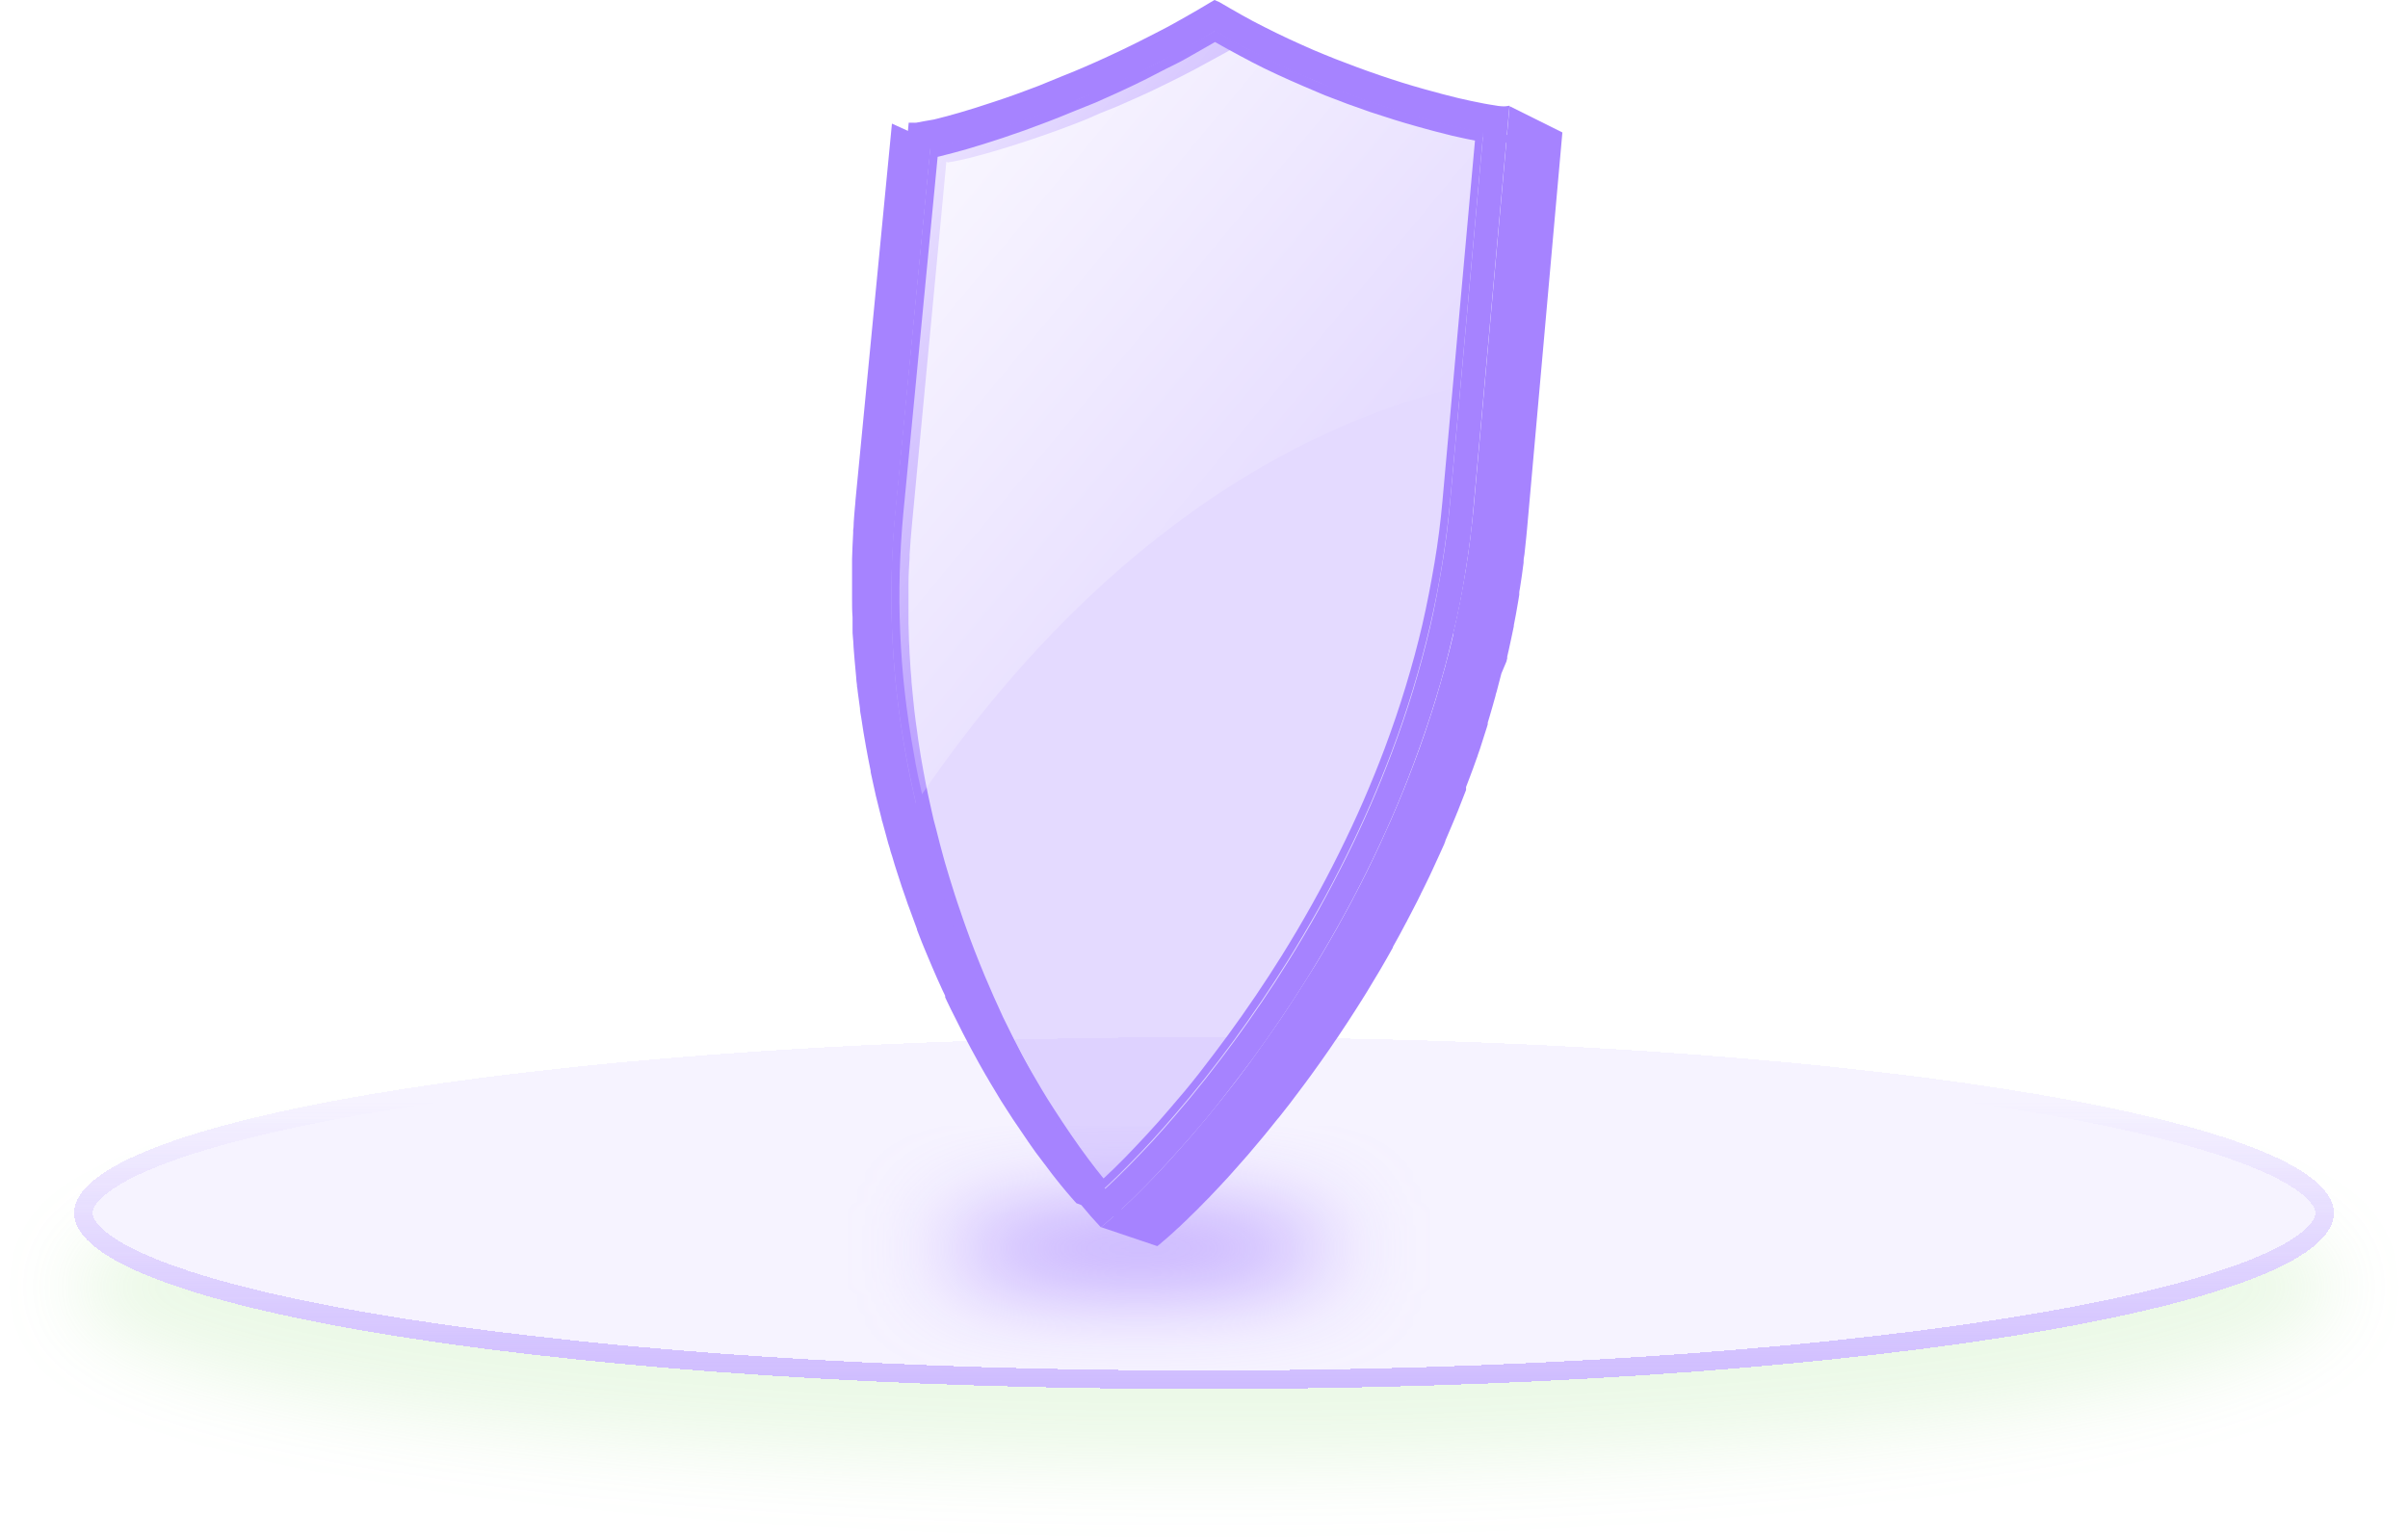
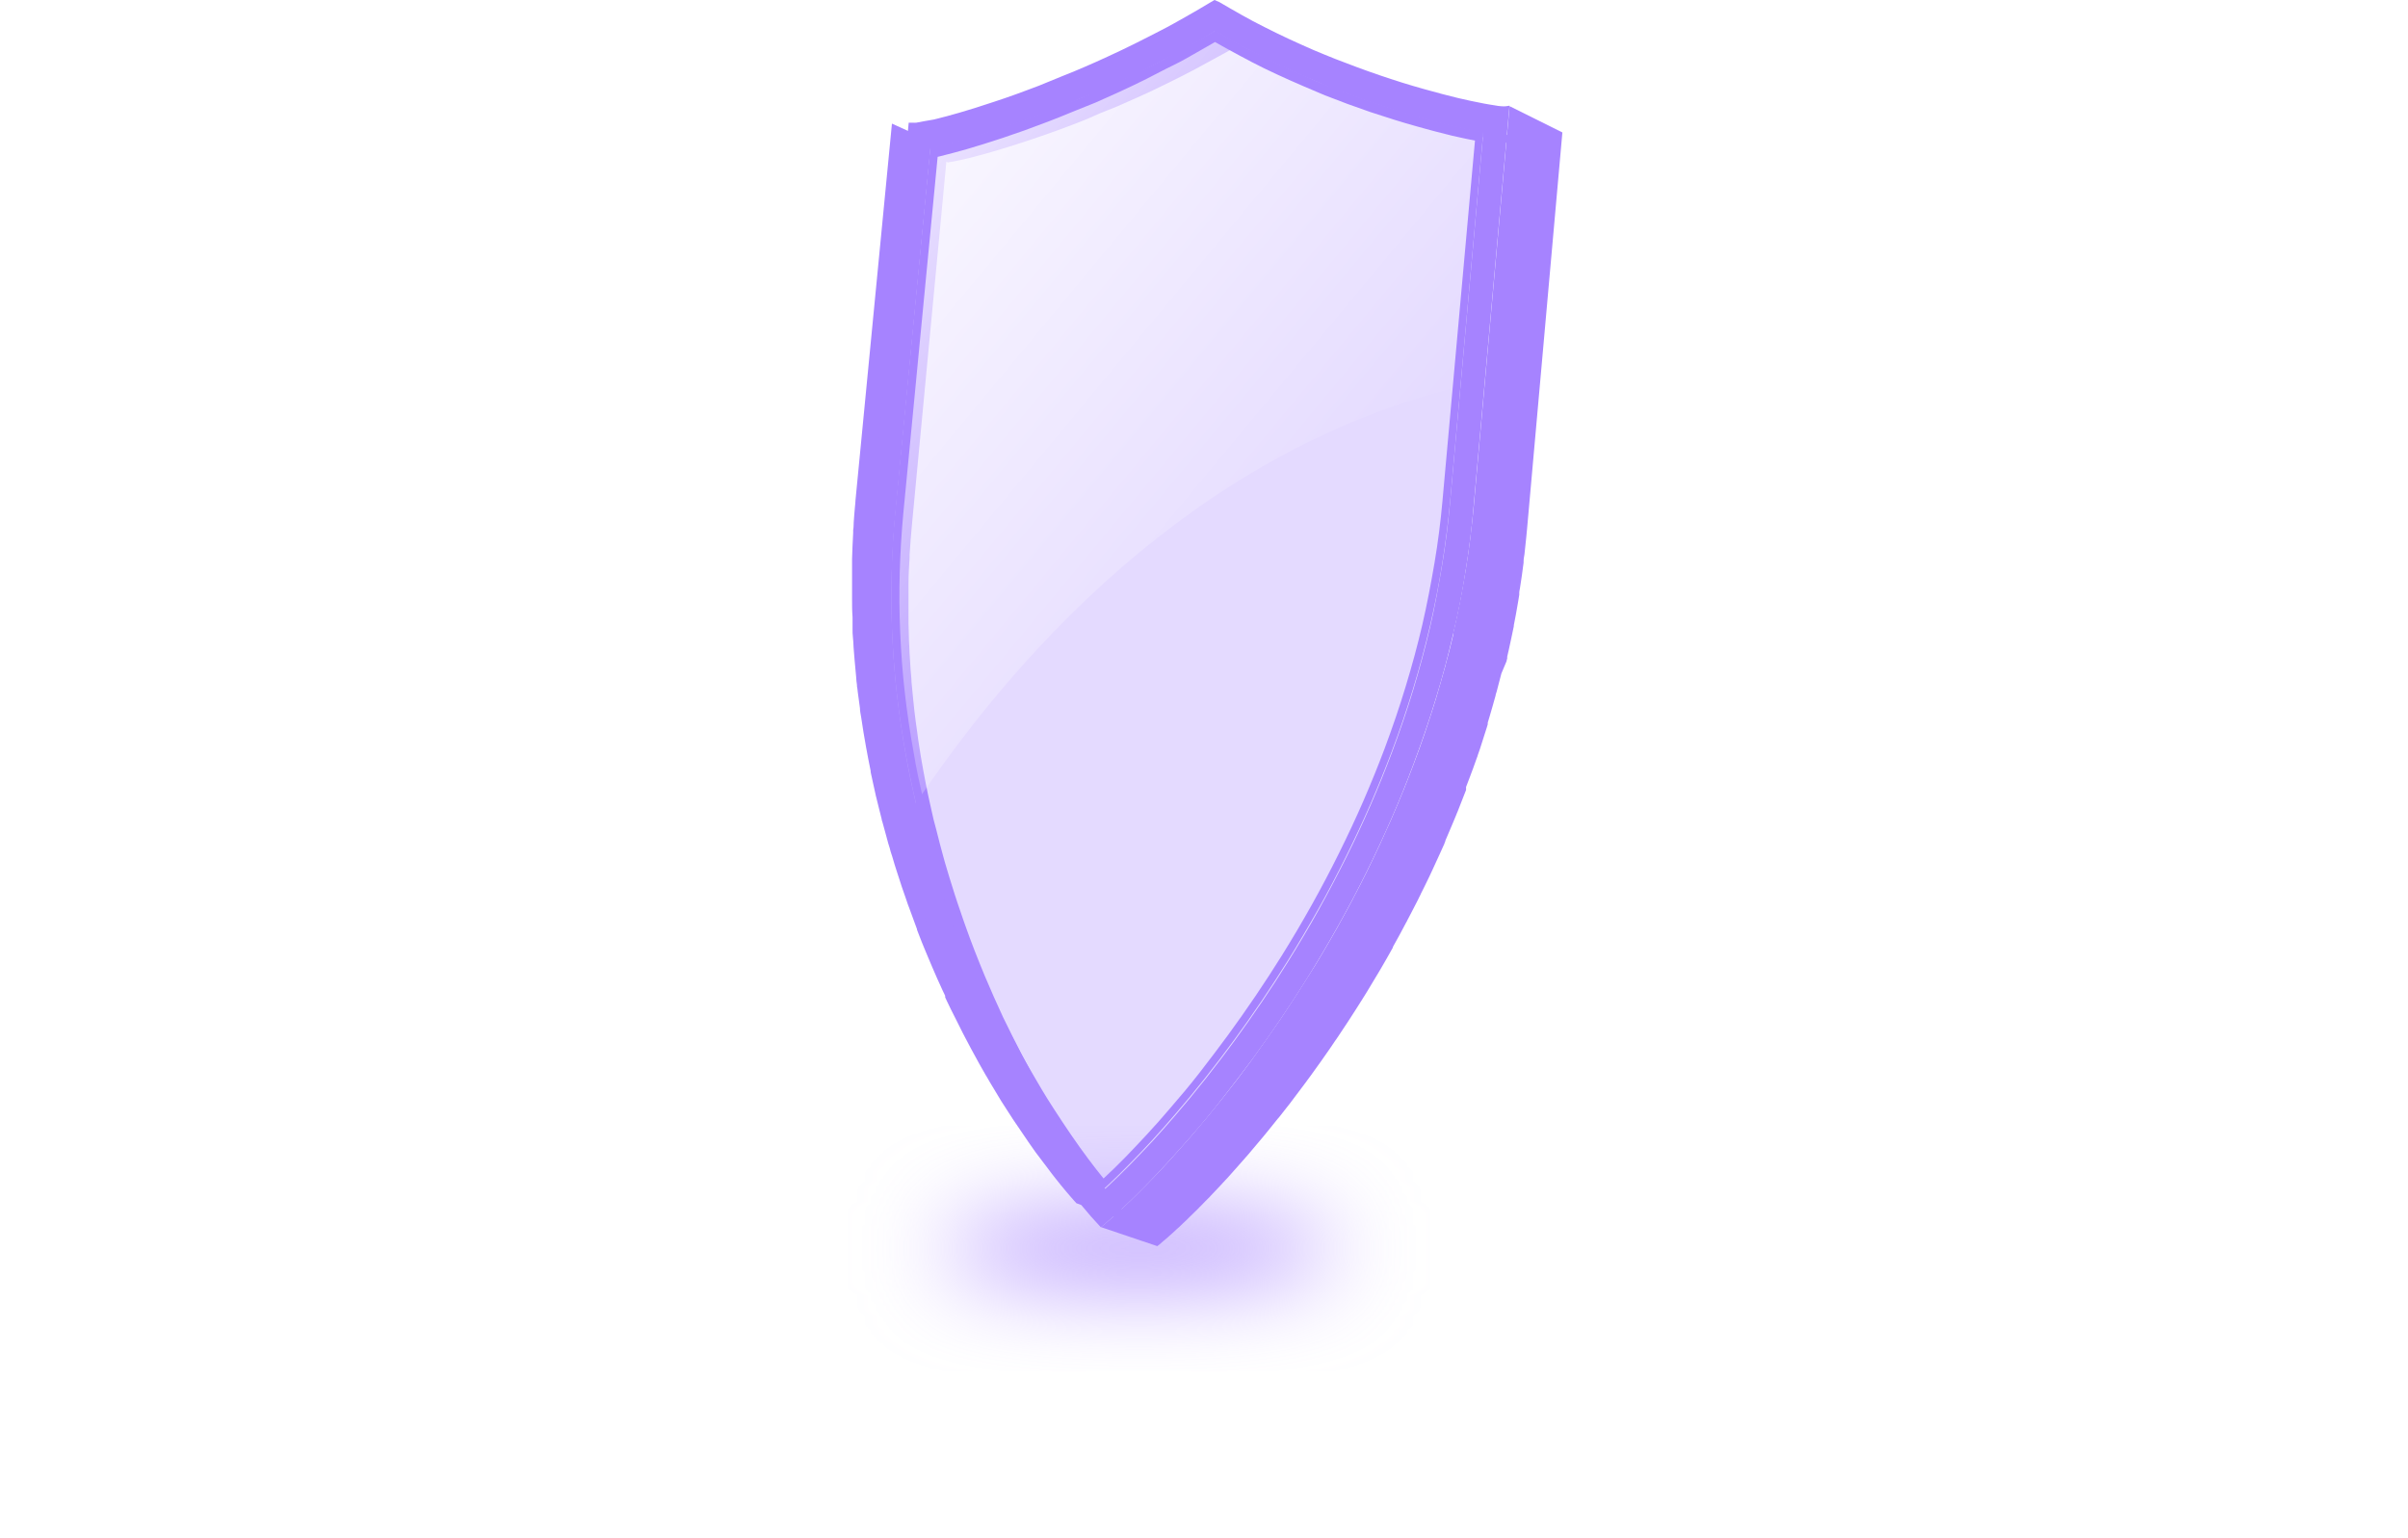
<svg xmlns="http://www.w3.org/2000/svg" width="130" height="83" viewBox="0 0 130 83" fill="none">
-   <g filter="url(#filter0_d_6619_2261)">
-     <ellipse cx="65" cy="65.5" rx="61" ry="9.5" fill="#A683FF" fill-opacity="0.1" shape-rendering="crispEdges" />
-     <path d="M65 56.5C81.827 56.5 97.05 57.562 108.057 59.276C113.564 60.134 117.992 61.152 121.033 62.272C122.557 62.832 123.703 63.408 124.458 63.983C125.224 64.566 125.5 65.077 125.5 65.5C125.5 65.923 125.224 66.434 124.458 67.017C123.703 67.591 122.557 68.168 121.033 68.728C117.992 69.848 113.564 70.866 108.057 71.724C97.05 73.438 81.827 74.5 65 74.5C48.173 74.5 32.95 73.438 21.943 71.724C16.436 70.866 12.008 69.848 8.967 68.728C7.443 68.168 6.297 67.591 5.542 67.017C4.776 66.434 4.5 65.923 4.5 65.5C4.5 65.077 4.776 64.566 5.542 63.983C6.297 63.408 7.443 62.832 8.967 62.272C12.008 61.152 16.436 60.134 21.943 59.276C32.95 57.562 48.173 56.5 65 56.5Z" stroke="url(#paint0_linear_6619_2261)" stroke-opacity="0.5" shape-rendering="crispEdges" />
-   </g>
  <g filter="url(#filter1_f_6619_2261)">
    <ellipse cx="61.494" cy="67.411" rx="10.726" ry="1.589" fill="#A683FF" />
  </g>
  <path d="M64.236 0.825C63.81 1.096 63.342 1.337 62.882 1.619C62.423 1.9 61.963 2.131 61.495 2.377C61.027 2.623 60.55 2.889 60.069 3.104C59.589 3.319 59.099 3.57 58.61 3.801L57.376 4.349C56.95 4.528 56.546 4.702 56.129 4.861C55.712 5.02 55.278 5.199 54.852 5.374C54.427 5.548 54.001 5.691 53.576 5.84L52.393 6.25L51.363 6.582L50.512 6.839L49.827 7.028L49.303 7.166L48.835 7.279L48.44 7.361L48.129 7.412L51.167 8.77L51.478 8.719L51.874 8.637L52.337 8.529L52.861 8.391C53.057 8.339 53.286 8.278 53.542 8.201C53.797 8.124 54.086 8.042 54.393 7.945C54.699 7.848 55.052 7.74 55.418 7.617C55.784 7.494 56.184 7.361 56.601 7.213C57.018 7.064 57.453 6.91 57.857 6.752C58.261 6.593 58.708 6.429 59.108 6.239C59.508 6.05 59.959 5.901 60.355 5.727C60.75 5.553 61.176 5.368 61.58 5.184C62.074 4.959 62.559 4.728 63.035 4.492C63.516 4.257 63.989 4.016 64.457 3.77C64.925 3.524 65.385 3.258 65.84 3.017C66.295 2.776 66.746 2.505 67.189 2.233L64.236 0.825Z" fill="#A683FF" />
  <path d="M61.268 66.112C61.132 65.963 60.992 65.81 60.843 65.641L60.417 65.128H60.396C60.264 64.964 60.128 64.795 59.996 64.616L59.885 64.478C59.766 64.324 59.647 64.17 59.528 64.007L59.468 63.925C59.319 63.73 59.17 63.525 59.022 63.315L58.924 63.177L58.575 62.664L58.498 62.547C58.196 62.106 57.894 61.65 57.596 61.189C57.173 60.53 56.763 59.855 56.366 59.166V59.14C55.983 58.484 55.617 57.813 55.264 57.137C55.243 57.091 55.217 57.05 55.196 57.009C54.843 56.328 54.502 55.641 54.17 54.96L54.132 54.878C53.8 54.161 53.477 53.439 53.17 52.706C52.979 52.25 52.796 51.789 52.617 51.333C52.451 50.903 52.289 50.473 52.136 50.037L52 49.653C51.894 49.351 51.787 49.044 51.689 48.741C51.634 48.588 51.587 48.429 51.536 48.275C51.443 47.988 51.353 47.706 51.268 47.42L51.128 46.953C51.047 46.687 50.975 46.441 50.898 46.149C50.821 45.857 50.792 45.77 50.745 45.581C50.672 45.309 50.604 45.033 50.536 44.761C50.489 44.582 50.443 44.403 50.4 44.249L50.196 43.342C50.166 43.194 50.128 43.045 50.098 42.891C50.004 42.441 49.915 41.99 49.834 41.539C49.753 41.088 49.651 40.514 49.575 39.966C49.549 39.797 49.528 39.623 49.506 39.454C49.455 39.113 49.409 38.759 49.366 38.394L49.302 37.784C49.268 37.461 49.238 37.139 49.209 36.821C49.209 36.606 49.175 36.396 49.162 36.181C49.141 35.868 49.119 35.551 49.102 35.233C49.102 35.023 49.081 34.813 49.072 34.598L49.047 33.64C49.047 33.435 49.047 33.235 49.047 33.03C49.047 32.687 49.047 32.344 49.047 32.006C49.047 31.832 49.047 31.652 49.047 31.494C49.047 31.033 49.077 30.572 49.106 30.11C49.106 30.054 49.106 29.998 49.106 29.942C49.141 29.398 49.183 28.855 49.234 28.318L51.157 8.037L48.153 6.675L46.187 26.991C46.187 27.129 46.162 27.262 46.153 27.396C46.145 27.529 46.128 27.667 46.119 27.8C46.111 27.933 46.098 28.072 46.089 28.205C46.081 28.338 46.089 28.476 46.06 28.615C46.06 28.671 46.06 28.722 46.06 28.779C46.034 29.245 46.013 29.711 46 30.172C46 30.208 46 30.244 46 30.28C46 30.423 46 30.566 46 30.71C46 30.971 46 31.222 46 31.504C46 31.586 46 31.668 46 31.745C46 31.95 46 32.154 46 32.359C46 32.677 46 33 46.026 33.322C46.026 33.42 46.026 33.512 46.026 33.609C46.026 33.707 46.026 33.845 46.026 33.963C46.026 34.081 46.026 34.275 46.047 34.429C46.068 34.583 46.072 34.752 46.081 34.941L46.132 35.581C46.157 35.904 46.191 36.232 46.221 36.555C46.221 36.698 46.247 36.837 46.264 36.98C46.264 37.041 46.264 37.103 46.285 37.164L46.311 37.39C46.345 37.671 46.387 37.948 46.425 38.23C46.425 38.404 46.468 38.578 46.494 38.742C46.57 39.254 46.655 39.797 46.753 40.325C46.83 40.76 46.915 41.191 47.004 41.626V41.688C47.034 41.836 47.068 41.99 47.102 42.138L47.277 42.932C47.277 42.968 47.298 43.009 47.306 43.05L47.332 43.158C47.366 43.301 47.404 43.445 47.438 43.588C47.472 43.731 47.545 44.018 47.6 44.233C47.6 44.295 47.634 44.356 47.647 44.413C47.698 44.607 47.753 44.797 47.804 44.986L47.953 45.535L48.034 45.796L48.085 45.99L48.175 46.267L48.302 46.697C48.345 46.841 48.396 46.979 48.438 47.123L48.592 47.594C48.621 47.681 48.647 47.773 48.677 47.86C48.749 48.075 48.83 48.291 48.902 48.506L49.004 48.808C49.017 48.838 49.029 48.868 49.038 48.9C49.054 48.937 49.069 48.974 49.081 49.013C49.221 49.402 49.362 49.786 49.506 50.17V50.201L49.626 50.514L49.766 50.872C49.817 50.99 49.864 51.108 49.911 51.226L50.06 51.584C50.149 51.794 50.234 52.004 50.324 52.209L50.596 52.834L50.877 53.454L51.026 53.767C51.024 53.782 51.024 53.797 51.026 53.813V53.849L51.128 54.069C51.264 54.356 51.404 54.642 51.553 54.929L51.979 55.78C52.004 55.831 52.03 55.882 52.06 55.933L52.085 55.985L52.123 56.056C52.221 56.246 52.319 56.435 52.421 56.62C52.57 56.901 52.724 57.178 52.877 57.455L53.23 58.075L53.251 58.105C53.379 58.331 53.511 58.556 53.647 58.776C53.783 58.997 53.915 59.222 54.047 59.442L54.472 60.103L54.523 60.18L54.575 60.262L54.626 60.339L54.677 60.421L55.102 61.046C55.196 61.189 55.294 61.327 55.387 61.466L55.43 61.527L55.468 61.584L55.515 61.655L55.813 62.08L55.915 62.224L56.341 62.787L56.362 62.818L56.409 62.874C56.491 62.987 56.572 63.095 56.651 63.197C56.69 63.254 56.732 63.305 56.77 63.356L56.877 63.494L56.966 63.607C57.068 63.74 57.175 63.868 57.277 63.996L57.553 64.329L57.698 64.498L57.839 64.662L57.979 64.821L58.115 64.97L61.268 66.112Z" fill="#A683FF" />
  <path d="M79.778 6.532L79.458 6.496L79.033 6.429C78.884 6.429 78.722 6.378 78.552 6.342L78.02 6.235L77.326 6.076L76.475 5.861C76.16 5.779 75.82 5.686 75.454 5.579C75.088 5.471 74.701 5.359 74.288 5.23C73.875 5.102 73.467 4.969 73.058 4.831L71.841 4.401L70.65 3.945L69.48 3.463L69.054 3.274L68.628 3.079L68.203 2.884L67.777 2.685L68.101 2.843L68.224 2.9L68.437 3.002L68.662 3.11L68.816 3.181L68.96 3.253L69.122 3.33L69.709 3.612L69.994 3.75L70.288 3.888L70.437 3.96H70.475L70.731 4.078L71.156 4.278L71.582 4.472L72.007 4.662L72.433 4.851C72.816 5.015 73.203 5.174 73.594 5.333L74.786 5.789L75.999 6.214C76.403 6.352 76.816 6.491 77.224 6.619C77.633 6.747 78.024 6.865 78.386 6.967L79.407 7.249L80.258 7.464L80.948 7.623L81.48 7.73L81.956 7.817L82.382 7.884L82.701 7.92L79.778 6.532Z" fill="#A683FF" />
  <path opacity="0.3" d="M65.685 0.354L65.621 0.64C66.008 0.876 66.404 1.107 66.812 1.332C67.221 1.557 67.638 1.783 68.068 2.003C68.497 2.223 68.919 2.433 69.378 2.643C69.838 2.853 70.28 3.058 70.744 3.258L71.915 3.74L73.106 4.195L74.323 4.626C74.749 4.764 75.14 4.897 75.553 5.025C75.966 5.153 76.353 5.271 76.719 5.374C77.085 5.476 77.425 5.573 77.74 5.655L78.591 5.871L79.285 6.029L79.817 6.137C79.987 6.173 80.149 6.203 80.298 6.224L80.723 6.291L81.042 6.326L79.157 27.329C79.055 28.461 78.915 29.598 78.732 30.741C78.549 31.883 78.306 33.03 78.055 34.178C77.804 35.325 77.476 36.478 77.127 37.63C76.778 38.783 76.387 39.925 75.957 41.073C75.595 42.041 75.2 43.004 74.783 43.972C74.366 44.94 73.931 45.893 73.442 46.851C72.953 47.809 72.463 48.757 71.936 49.699C71.408 50.642 70.859 51.574 70.28 52.501C69.812 53.249 69.332 53.992 68.842 54.719C68.353 55.447 67.846 56.159 67.327 56.866C66.808 57.572 66.289 58.259 65.753 58.915C65.216 59.57 64.668 60.252 64.114 60.897C63.71 61.368 63.302 61.824 62.893 62.27C62.484 62.716 62.089 63.136 61.697 63.535C61.306 63.935 60.919 64.314 60.553 64.662C60.187 65.01 59.833 65.323 59.506 65.605C59.229 65.302 58.94 64.964 58.655 64.58C58.37 64.196 58.046 63.812 57.731 63.392C57.416 62.972 57.102 62.526 56.787 62.065C56.472 61.604 56.153 61.128 55.842 60.641C55.419 59.975 55.008 59.292 54.608 58.592C54.208 57.9 53.825 57.194 53.455 56.481C53.084 55.769 52.727 55.042 52.382 54.309C52.038 53.577 51.714 52.834 51.399 52.081C51.012 51.154 50.655 50.222 50.318 49.289C49.982 48.357 49.68 47.414 49.399 46.472C49.118 45.529 48.872 44.587 48.646 43.639C48.42 42.691 48.221 41.749 48.054 40.806C47.85 39.69 47.687 38.573 47.565 37.456C47.442 36.34 47.352 35.223 47.306 34.111C47.259 33 47.246 31.888 47.276 30.782C47.306 29.675 47.374 28.574 47.476 27.477L49.42 7.187L49.731 7.136L50.127 7.054L50.595 6.941L51.118 6.803L51.803 6.613L52.655 6.357L53.684 6.024L54.867 5.614C55.293 5.466 55.718 5.307 56.144 5.148C56.57 4.989 56.995 4.82 57.421 4.636C57.846 4.452 58.272 4.293 58.667 4.124L59.901 3.576C60.391 3.345 60.88 3.115 61.361 2.879C61.842 2.643 62.314 2.403 62.778 2.157C63.242 1.911 63.706 1.644 64.157 1.404C64.608 1.163 65.05 0.891 65.485 0.625V0.343L65.557 0.523L65.685 0.354Z" fill="#A683FF" />
  <path d="M81.497 5.732L79.565 27.308C79.514 27.877 79.45 28.446 79.378 29.019V29.04C79.31 29.593 79.229 30.151 79.14 30.705C79.14 30.751 79.14 30.797 79.118 30.843C79.029 31.396 78.927 31.944 78.82 32.498C78.71 33.061 78.586 33.619 78.454 34.183C78.456 34.215 78.456 34.248 78.454 34.28C78.327 34.834 78.186 35.387 78.029 35.94C78.029 35.971 78.029 36.001 78.008 36.032C77.855 36.585 77.697 37.139 77.531 37.697L77.505 37.784C77.335 38.337 77.152 38.896 76.965 39.454C76.965 39.454 76.965 39.5 76.944 39.521C76.748 40.094 76.544 40.668 76.327 41.237C76.148 41.718 75.961 42.195 75.769 42.671L75.731 42.758C75.548 43.214 75.357 43.665 75.161 44.115L75.123 44.208C74.918 44.674 74.697 45.14 74.493 45.601L74.454 45.683C74.25 46.129 74.029 46.574 73.816 47.015C73.791 47.061 73.769 47.107 73.748 47.153C73.527 47.599 73.297 48.044 73.063 48.485L73.029 48.557C72.782 49.023 72.527 49.489 72.267 49.955L72.246 49.996C71.986 50.452 71.727 50.913 71.454 51.369L71.425 51.42C71.152 51.881 70.871 52.342 70.573 52.803C70.114 53.541 69.637 54.269 69.156 54.986L69.076 55.103C68.608 55.786 68.127 56.469 67.633 57.153L67.539 57.286C67.04 57.969 66.532 58.633 66.016 59.278L65.969 59.34C65.439 60.006 64.897 60.66 64.344 61.302C63.918 61.783 63.514 62.249 63.101 62.7C63.076 62.732 63.049 62.761 63.02 62.787C62.901 62.92 62.782 63.043 62.663 63.172L62.356 63.499L62.041 63.822C61.944 63.925 61.842 64.032 61.739 64.129L61.437 64.437L61.144 64.724L60.85 65.005C60.752 65.098 60.658 65.19 60.565 65.272C60.471 65.354 60.258 65.559 60.109 65.692L60.067 65.728L59.556 66.168L59.441 66.26L62.48 67.285L62.595 67.193L62.816 67.003L63.046 66.808L63.101 66.757L63.148 66.716L63.28 66.599L63.518 66.378L63.599 66.306L63.675 66.24L63.88 66.04L64.088 65.845L64.173 65.758L64.467 65.472L64.684 65.261L64.769 65.169L64.854 65.087L65.071 64.862L65.293 64.642L65.382 64.544L65.693 64.216L65.91 63.986L66.046 63.837L66.101 63.781L66.127 63.75L66.276 63.592L66.637 63.187L66.999 62.777L67.365 62.362L67.646 62.029L67.927 61.696L68.207 61.363L68.488 61.02C68.654 60.82 68.816 60.615 68.978 60.41L69.012 60.374L69.067 60.308L69.65 59.565C69.842 59.314 70.033 59.053 70.22 58.807L70.531 58.392L70.582 58.32C70.597 58.303 70.612 58.284 70.625 58.264L70.786 58.044C70.961 57.808 71.131 57.567 71.297 57.332L71.803 56.609L72.059 56.23L72.101 56.169L72.139 56.118C72.191 56.041 72.246 55.964 72.297 55.882C72.459 55.641 72.625 55.395 72.782 55.15L72.978 54.847L73.169 54.55L73.361 54.248L73.552 53.946L73.791 53.562L74.025 53.172C74.106 53.044 74.182 52.916 74.259 52.783L74.386 52.573L74.416 52.522L74.493 52.394L74.867 51.748C74.982 51.548 75.093 51.354 75.199 51.159V51.128L75.561 50.473L75.91 49.817C75.92 49.797 75.931 49.778 75.944 49.761C75.954 49.736 75.965 49.712 75.978 49.689L76.233 49.202L76.552 48.582C76.586 48.506 76.62 48.434 76.659 48.362C76.669 48.34 76.68 48.32 76.693 48.301C76.693 48.275 76.714 48.255 76.722 48.229C76.731 48.203 76.816 48.05 76.859 47.958L77.161 47.338L77.365 46.902L77.399 46.825L77.437 46.743L77.71 46.149L77.978 45.555C77.978 45.519 78.008 45.478 78.025 45.442V45.406L78.05 45.345L78.216 44.956C78.301 44.766 78.382 44.577 78.459 44.382L78.616 44.003L78.65 43.916L78.697 43.808C78.774 43.614 78.85 43.424 78.923 43.229C78.995 43.035 79.072 42.845 79.148 42.656V42.615V42.574V42.533V42.492C79.216 42.312 79.28 42.138 79.344 41.979L79.535 41.467C79.599 41.288 79.659 41.114 79.718 40.955C79.731 40.916 79.745 40.879 79.761 40.842L79.782 40.77L79.901 40.427C79.961 40.233 80.025 40.043 80.084 39.854C80.144 39.664 80.208 39.474 80.267 39.28L80.318 39.111V39.075V39.024L80.412 38.711C80.472 38.522 80.527 38.327 80.578 38.138C80.629 37.948 80.689 37.743 80.744 37.548C80.744 37.492 80.774 37.431 80.791 37.374L80.816 37.282C80.846 37.169 80.876 37.062 80.901 36.954L81.055 36.365L81.335 35.699C81.335 35.648 81.357 35.602 81.369 35.556C81.371 35.542 81.371 35.528 81.369 35.515V35.458L81.459 35.069C81.506 34.859 81.552 34.649 81.595 34.439C81.638 34.229 81.684 34.019 81.727 33.809V33.758C81.765 33.568 81.803 33.373 81.838 33.179C81.872 32.984 81.923 32.713 81.961 32.477C81.982 32.359 82.004 32.236 82.02 32.113V32.042C82.022 32.021 82.022 32.001 82.02 31.98C82.02 31.914 82.046 31.847 82.055 31.775C82.093 31.545 82.127 31.309 82.161 31.073C82.195 30.838 82.225 30.607 82.254 30.377V30.295C82.254 30.172 82.284 30.049 82.301 29.926C82.318 29.803 82.335 29.629 82.348 29.48C82.361 29.332 82.382 29.183 82.395 29.035C82.408 28.886 82.425 28.738 82.438 28.589L84.348 7.151L81.497 5.732Z" fill="#A683FF" />
  <path style="mix-blend-mode:screen" opacity="0.8" d="M79.755 20.665L81.031 6.322L80.712 6.286L80.287 6.219C80.138 6.219 79.976 6.168 79.806 6.132L79.274 6.024L78.58 5.866L77.729 5.65C77.414 5.569 77.074 5.476 76.708 5.369C76.342 5.261 75.955 5.148 75.542 5.02C75.129 4.892 74.721 4.759 74.312 4.621L73.095 4.191L71.904 3.735L70.733 3.253C70.268 3.052 69.813 2.847 69.368 2.638C68.942 2.428 68.487 2.213 68.057 1.998C67.627 1.783 67.206 1.558 66.802 1.327C66.397 1.097 65.997 0.871 65.61 0.635L65.674 0.349L65.504 0.538L65.431 0.359V0.641C65.006 0.907 64.555 1.153 64.103 1.419C63.653 1.686 63.193 1.931 62.725 2.172C62.257 2.413 61.784 2.659 61.308 2.895C60.831 3.13 60.337 3.361 59.848 3.591L58.614 4.139C58.189 4.319 57.784 4.493 57.367 4.652C56.95 4.81 56.516 4.99 56.091 5.164C55.665 5.338 55.24 5.481 54.814 5.63L53.631 6.04L52.601 6.373L51.75 6.629L51.065 6.818L50.542 6.957L50.074 7.069L49.678 7.151L49.367 7.203L47.456 27.503C47.354 28.6 47.286 29.706 47.257 30.807C47.227 31.909 47.257 33.025 47.286 34.137C47.316 35.249 47.422 36.365 47.546 37.482C47.669 38.599 47.831 39.715 48.035 40.832C48.201 41.775 48.401 42.722 48.627 43.665C48.678 43.89 48.742 44.121 48.797 44.346C56.61 32.349 67.24 23.364 79.755 20.665Z" fill="url(#paint1_linear_6619_2261)" />
  <path d="M81.297 5.737C81.221 5.744 81.144 5.744 81.067 5.737C80.965 5.737 80.833 5.712 80.68 5.686C80.527 5.66 80.34 5.635 80.131 5.594C79.923 5.553 79.684 5.507 79.416 5.45L78.731 5.297L77.88 5.082L76.863 4.805C76.501 4.703 76.11 4.59 75.701 4.462C75.293 4.334 74.884 4.2 74.48 4.062C74.076 3.924 73.671 3.78 73.271 3.632C72.871 3.483 72.476 3.335 72.084 3.181C71.693 3.027 71.305 2.864 70.922 2.705C70.463 2.505 70.007 2.3 69.565 2.095C69.122 1.89 68.688 1.675 68.263 1.46C67.837 1.245 67.412 1.025 67.02 0.799C66.629 0.574 66.22 0.348 65.837 0.118L65.565 0L65.348 0.128C64.917 0.388 64.478 0.644 64.033 0.896C63.586 1.147 63.131 1.409 62.667 1.644C62.203 1.88 61.735 2.126 61.258 2.361C60.782 2.597 60.297 2.828 59.807 3.053C59.403 3.243 58.995 3.422 58.582 3.601C58.169 3.78 57.756 3.955 57.343 4.113L56.092 4.626C55.667 4.79 55.241 4.943 54.841 5.092C54.441 5.24 54.029 5.374 53.663 5.497C53.297 5.619 52.956 5.732 52.641 5.829L51.79 6.086L51.114 6.275L50.411 6.454L49.846 6.552L49.471 6.623C49.397 6.629 49.323 6.629 49.25 6.623H49.058L47.071 27.503C46.965 28.615 46.897 29.736 46.867 30.858C46.837 31.98 46.846 33.112 46.897 34.239C46.948 35.366 47.028 36.503 47.156 37.636C47.284 38.768 47.45 39.905 47.654 41.037C47.824 41.995 48.024 42.948 48.25 43.906C48.475 44.863 48.735 45.816 49.016 46.769C49.297 47.722 49.607 48.669 49.943 49.617C50.28 50.565 50.641 51.502 51.033 52.44C51.348 53.198 51.68 53.976 52.024 54.688C52.369 55.401 52.731 56.159 53.105 56.881C53.48 57.603 53.867 58.31 54.271 59.007C54.675 59.703 55.088 60.395 55.514 61.056C55.837 61.568 56.165 62.08 56.497 62.536C56.829 62.992 57.156 63.479 57.48 63.914C57.803 64.35 58.127 64.759 58.437 65.138C58.748 65.518 59.05 65.861 59.335 66.163L59.433 66.266L59.548 66.173C59.888 65.886 60.25 65.564 60.633 65.21C61.016 64.857 61.412 64.467 61.82 64.052C62.229 63.638 62.646 63.197 63.067 62.736C63.488 62.275 63.918 61.799 64.344 61.307C64.911 60.658 65.463 59.99 65.999 59.304C66.535 58.617 67.066 57.922 67.591 57.219C68.114 56.507 68.62 55.785 69.118 55.052C69.616 54.32 70.101 53.572 70.573 52.814C71.158 51.874 71.717 50.928 72.25 49.976C72.784 49.023 73.29 48.063 73.769 47.097C74.246 46.129 74.701 45.16 75.127 44.182C75.552 43.204 75.948 42.23 76.314 41.247C76.751 40.082 77.148 38.918 77.505 37.753C77.863 36.589 78.177 35.421 78.446 34.249C78.73 33.081 78.959 31.915 79.135 30.751C79.323 29.593 79.467 28.43 79.561 27.283L81.493 5.707L81.297 5.737ZM77.208 33.86C76.944 34.982 76.637 36.124 76.297 37.251C75.957 38.378 75.565 39.515 75.144 40.642C74.786 41.59 74.399 42.553 73.986 43.496C73.574 44.438 73.135 45.391 72.663 46.334C72.191 47.276 71.697 48.219 71.182 49.146C70.667 50.073 70.114 51 69.544 51.917C69.084 52.655 68.608 53.392 68.122 54.105C67.637 54.816 67.139 55.529 66.629 56.225C66.118 56.922 65.595 57.608 65.067 58.274C64.539 58.94 63.995 59.601 63.45 60.231C63.036 60.713 62.623 61.179 62.212 61.63C61.786 62.075 61.395 62.505 60.995 62.905C60.595 63.305 60.212 63.689 59.85 64.027L59.535 64.314L59.343 64.088C59.05 63.73 58.739 63.335 58.429 62.915C58.118 62.495 57.799 62.05 57.48 61.589C57.16 61.127 56.837 60.636 56.531 60.149C56.105 59.499 55.705 58.822 55.318 58.151C54.931 57.48 54.552 56.779 54.186 56.102C53.82 55.426 53.471 54.688 53.139 53.971C52.807 53.254 52.48 52.522 52.173 51.789C51.799 50.888 51.441 49.965 51.118 49.048C50.794 48.132 50.492 47.204 50.22 46.288C49.948 45.37 49.697 44.438 49.48 43.516C49.263 42.594 49.054 41.667 48.901 40.75C48.705 39.664 48.543 38.557 48.42 37.466C48.297 36.375 48.216 35.284 48.169 34.198C48.122 33.112 48.114 32.016 48.143 30.945C48.173 29.875 48.237 28.779 48.339 27.713L50.228 8.037L50.654 7.94C50.867 7.889 51.109 7.827 51.382 7.75L52.08 7.556C52.343 7.484 52.637 7.397 52.961 7.295C53.28 7.197 53.629 7.085 54.003 6.956L55.203 6.547L56.48 6.07C56.905 5.906 57.331 5.742 57.756 5.558C58.182 5.374 58.607 5.21 59.033 5.046C59.458 4.882 59.884 4.682 60.28 4.492C60.782 4.26 61.276 4.025 61.761 3.786C62.246 3.545 62.727 3.273 63.199 3.053C63.671 2.833 64.135 2.541 64.595 2.29L65.59 1.68C65.88 1.849 66.173 2.018 66.471 2.192C66.897 2.423 67.322 2.653 67.748 2.874C68.174 3.094 68.633 3.314 69.088 3.524C69.544 3.734 70.003 3.949 70.476 4.149C70.871 4.318 71.267 4.482 71.667 4.662C72.067 4.841 72.476 4.974 72.88 5.123C73.284 5.271 73.701 5.42 74.114 5.558C74.527 5.696 74.965 5.84 75.365 5.968C75.765 6.096 76.182 6.214 76.552 6.321C76.922 6.429 77.272 6.521 77.591 6.608L78.476 6.823L79.186 6.987L79.927 7.136H80.08L78.284 27.145C78.186 28.246 78.046 29.373 77.859 30.489C77.671 31.606 77.467 32.738 77.208 33.86Z" fill="#A683FF" />
  <path d="M79.935 7.105L79.207 6.956L78.497 6.792L77.612 6.577C77.293 6.49 76.944 6.398 76.573 6.29C76.203 6.183 75.807 6.07 75.386 5.937C74.965 5.804 74.535 5.671 74.135 5.527C73.735 5.384 73.309 5.245 72.901 5.092C72.493 4.938 72.088 4.79 71.688 4.631C71.288 4.472 70.892 4.308 70.497 4.118C70.024 3.919 69.561 3.709 69.109 3.494C68.658 3.278 68.207 3.063 67.769 2.843C67.331 2.623 66.918 2.392 66.492 2.162C66.195 1.998 65.901 1.829 65.612 1.649L64.586 2.249C64.126 2.505 63.663 2.761 63.19 3.012C62.718 3.263 62.237 3.524 61.752 3.745C61.267 3.965 60.773 4.221 60.271 4.451C59.846 4.641 59.441 4.825 59.024 5.005C58.607 5.184 58.173 5.363 57.748 5.517C57.322 5.671 56.897 5.855 56.471 6.029L55.194 6.506L53.994 6.915C53.62 7.043 53.271 7.156 52.952 7.253C52.633 7.351 52.335 7.443 52.071 7.515L51.373 7.709C51.101 7.786 50.858 7.848 50.645 7.899L50.22 7.996L48.33 27.646C48.228 28.712 48.16 29.798 48.135 30.879C48.109 31.96 48.113 33.046 48.16 34.132C48.207 35.218 48.292 36.319 48.411 37.4C48.53 38.481 48.696 39.597 48.892 40.683C49.058 41.6 49.25 42.533 49.471 43.45C49.692 44.367 49.939 45.304 50.211 46.221C50.484 47.138 50.786 48.065 51.109 48.982C51.433 49.899 51.79 50.821 52.164 51.722C52.471 52.455 52.794 53.193 53.13 53.905C53.467 54.617 53.816 55.339 54.177 56.036C54.539 56.732 54.922 57.429 55.309 58.085C55.697 58.74 56.105 59.432 56.522 60.083C56.828 60.569 57.148 61.051 57.471 61.522C57.794 61.993 58.109 62.434 58.42 62.849C58.731 63.264 59.041 63.663 59.335 64.022L59.526 64.247L59.841 63.96C60.203 63.622 60.586 63.248 60.986 62.838C61.386 62.429 61.794 62.009 62.203 61.563C62.611 61.117 63.029 60.646 63.441 60.164C63.986 59.534 64.531 58.874 65.058 58.208C65.586 57.542 66.109 56.855 66.62 56.159C67.131 55.462 67.633 54.75 68.114 54.038C68.595 53.326 69.075 52.588 69.535 51.85C70.105 50.934 70.654 50.001 71.173 49.079C71.692 48.157 72.19 47.204 72.654 46.267C73.118 45.33 73.569 44.372 73.978 43.429C74.386 42.486 74.778 41.523 75.135 40.576C75.561 39.449 75.944 38.312 76.288 37.185C76.633 36.058 76.935 34.915 77.199 33.794C77.463 32.672 77.684 31.534 77.863 30.418C78.041 29.301 78.186 28.174 78.288 27.073L80.084 7.064L79.935 7.105ZM77.871 27.083C77.773 28.169 77.633 29.28 77.446 30.382C77.258 31.483 77.046 32.61 76.79 33.717C76.535 34.823 76.225 35.955 75.888 37.067C75.552 38.178 75.165 39.31 74.748 40.427C74.395 41.365 74.007 42.317 73.603 43.25C73.199 44.182 72.752 45.13 72.288 46.067C71.824 47.005 71.335 47.932 70.82 48.854C70.305 49.776 69.76 50.698 69.195 51.605C68.739 52.332 68.267 53.065 67.782 53.777C67.297 54.489 66.812 55.185 66.301 55.882C65.79 56.579 65.271 57.26 64.752 57.931C64.233 58.602 63.684 59.248 63.143 59.873C62.739 60.349 62.326 60.815 61.918 61.255C61.509 61.696 61.105 62.126 60.714 62.526C60.322 62.925 59.931 63.305 59.577 63.632C59.309 63.305 59.033 62.946 58.752 62.572C58.471 62.198 58.126 61.717 57.811 61.255C57.496 60.794 57.177 60.313 56.871 59.837C56.445 59.186 56.058 58.52 55.671 57.854C55.284 57.188 54.909 56.497 54.552 55.805C54.194 55.114 53.845 54.402 53.514 53.695C53.181 52.988 52.862 52.26 52.556 51.533C52.186 50.642 51.837 49.73 51.513 48.818C51.19 47.906 50.892 46.999 50.624 46.088C50.356 45.176 50.109 44.264 49.892 43.352C49.675 42.44 49.467 41.523 49.322 40.612C49.126 39.541 48.969 38.455 48.845 37.374C48.722 36.293 48.645 35.218 48.599 34.147C48.552 33.076 48.543 31.995 48.573 30.935C48.603 29.875 48.667 28.799 48.764 27.749L50.62 8.468L50.735 8.442L51.471 8.252L52.177 8.058L53.062 7.791L54.114 7.453L55.318 7.038C55.743 6.88 56.169 6.726 56.594 6.562C57.02 6.398 57.445 6.229 57.871 6.05L59.148 5.537L60.403 4.974C60.905 4.743 61.403 4.508 61.892 4.262C62.382 4.016 62.863 3.75 63.339 3.524C63.816 3.299 64.284 3.012 64.743 2.756L65.594 2.269L66.301 2.664C66.727 2.899 67.152 3.125 67.578 3.35C68.003 3.575 68.467 3.796 68.927 4.011C69.386 4.226 69.854 4.431 70.326 4.636C70.727 4.805 71.126 4.974 71.531 5.148L72.752 5.614L73.995 6.055L75.271 6.465C75.697 6.598 76.093 6.716 76.467 6.818C76.841 6.921 77.19 7.023 77.514 7.105L78.403 7.33L79.127 7.489L79.629 7.592L77.871 27.083Z" fill="#A683FF" />
  <defs>
    <filter id="filter0_d_6619_2261" x="0" y="56" width="130" height="27" filterUnits="userSpaceOnUse" color-interpolation-filters="sRGB">
      <feFlood flood-opacity="0" result="BackgroundImageFix" />
      <feColorMatrix in="SourceAlpha" type="matrix" values="0 0 0 0 0 0 0 0 0 0 0 0 0 0 0 0 0 0 127 0" result="hardAlpha" />
      <feOffset dy="4" />
      <feGaussianBlur stdDeviation="2" />
      <feComposite in2="hardAlpha" operator="out" />
      <feColorMatrix type="matrix" values="0 0 0 0 0.494 0 0 0 0 0.843 0 0 0 0 0.388 0 0 0 0.15 0" />
      <feBlend mode="normal" in2="BackgroundImageFix" result="effect1_dropShadow_6619_2261" />
      <feBlend mode="normal" in="SourceGraphic" in2="effect1_dropShadow_6619_2261" result="shape" />
    </filter>
    <filter id="filter1_f_6619_2261" x="45.768" y="60.822" width="31.451" height="13.178" filterUnits="userSpaceOnUse" color-interpolation-filters="sRGB">
      <feFlood flood-opacity="0" result="BackgroundImageFix" />
      <feBlend mode="normal" in="SourceGraphic" in2="BackgroundImageFix" result="shape" />
      <feGaussianBlur stdDeviation="2.5" result="effect1_foregroundBlur_6619_2261" />
    </filter>
    <linearGradient id="paint0_linear_6619_2261" x1="65" y1="59.5" x2="65" y2="75" gradientUnits="userSpaceOnUse">
      <stop stop-color="#A683FF" stop-opacity="0" />
      <stop offset="1" stop-color="#A683FF" />
    </linearGradient>
    <linearGradient id="paint1_linear_6619_2261" x1="49.627" y1="6.926" x2="74.205" y2="27.339" gradientUnits="userSpaceOnUse">
      <stop stop-color="white" />
      <stop offset="1" />
    </linearGradient>
  </defs>
</svg>
